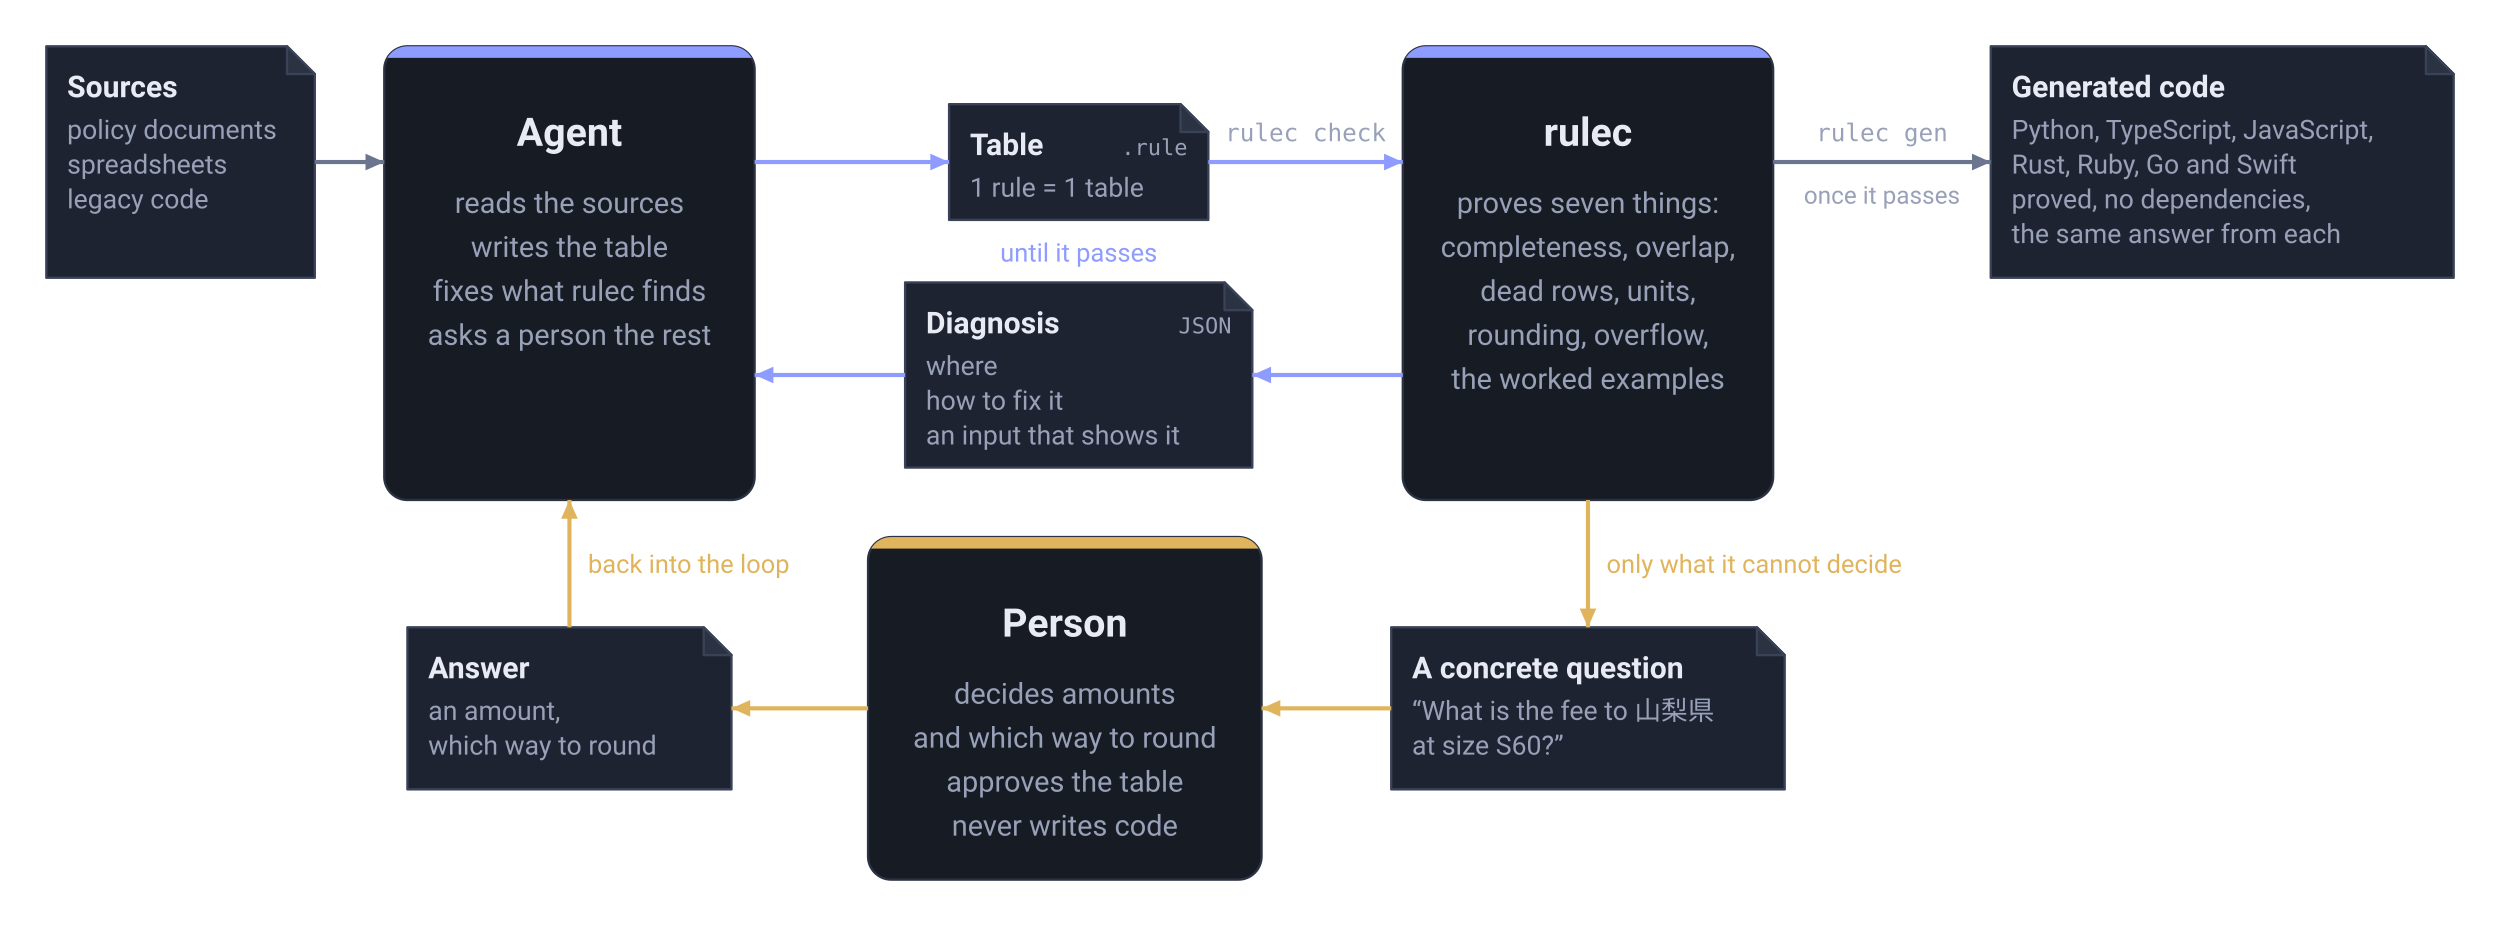
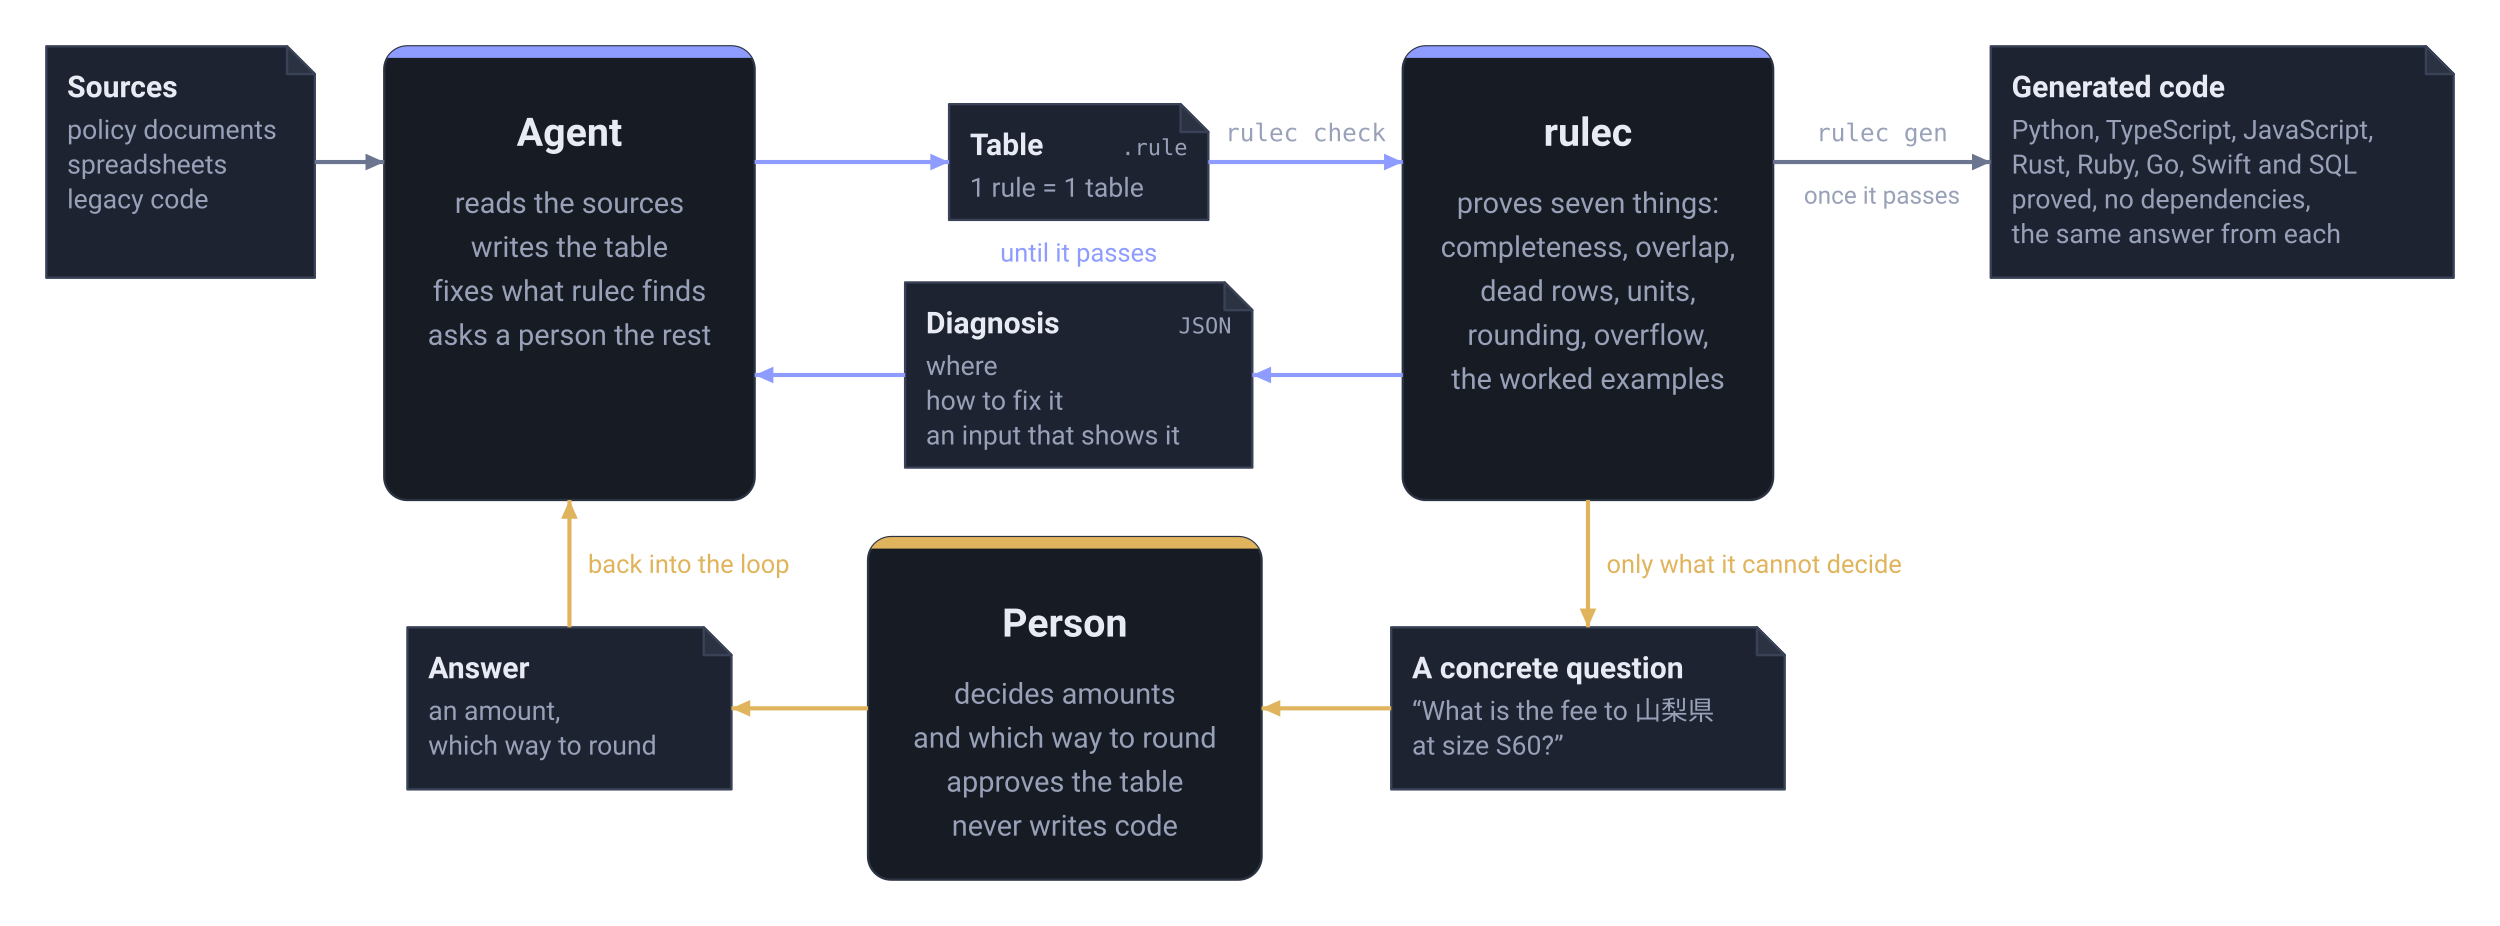
- <svg xmlns="http://www.w3.org/2000/svg" viewBox="0 0 1080 400" width="1080" height="400" role="img" aria-label="The agent reads the sources and writes the table (.rule), then runs rulec check. rulec returns a diagnosis - where, how to fix it, and an input that shows the problem - and the agent fixes the table until it passes. Only what the tool cannot decide reaches a person, as a question with a concrete case; the person answers with an amount or a rounding direction. Once the table passes, rulec gen emits proved Python, TypeScript, JavaScript, Rust, Ruby, Go and Swift." font-family="-apple-system, BlinkMacSystemFont, &quot;Hiragino Sans&quot;, &quot;Noto Sans JP&quot;, &quot;Yu Gothic&quot;, Meiryo, &quot;Segoe UI&quot;, Roboto, sans-serif">
+ <svg xmlns="http://www.w3.org/2000/svg" viewBox="0 0 1080 400" width="1080" height="400" role="img" aria-label="The agent reads the sources and writes the table (.rule), then runs rulec check. rulec returns a diagnosis - where, how to fix it, and an input that shows the problem - and the agent fixes the table until it passes. Only what the tool cannot decide reaches a person, as a question with a concrete case; the person answers with an amount or a rounding direction. Once the table passes, rulec gen emits proved Python, TypeScript, JavaScript, Rust, Ruby, Go, Swift and SQL." font-family="-apple-system, BlinkMacSystemFont, &quot;Hiragino Sans&quot;, &quot;Noto Sans JP&quot;, &quot;Yu Gothic&quot;, Meiryo, &quot;Segoe UI&quot;, Roboto, sans-serif">
  <defs>
    <marker id="head-neutral" viewBox="0 0 10 10" refX="9" refY="5" markerWidth="9" markerHeight="9" markerUnits="userSpaceOnUse" orient="auto">
      <path d="M0,1 L9,5 L0,9 Z" fill="#6b7590" />
    </marker>
    <marker id="head-accent" viewBox="0 0 10 10" refX="9" refY="5" markerWidth="9" markerHeight="9" markerUnits="userSpaceOnUse" orient="auto">
      <path d="M0,1 L9,5 L0,9 Z" fill="#8e9cff" />
    </marker>
    <marker id="head-human" viewBox="0 0 10 10" refX="9" refY="5" markerWidth="9" markerHeight="9" markerUnits="userSpaceOnUse" orient="auto">
      <path d="M0,1 L9,5 L0,9 Z" fill="#e0b45c" />
    </marker>
  </defs>
  <clipPath id="clip-agent">
    <rect x="166" y="20" width="160" height="196" rx="10" />
  </clipPath>
  <rect x="166" y="20" width="160" height="196" rx="10" fill="#171b24" stroke="#2b3242" />
  <rect x="166" y="20" width="160" height="5" fill="#8e9cff" clip-path="url(#clip-agent)" />
  <text x="246.0" y="63" font-size="17" font-weight="700" text-anchor="middle" fill="#e8ebf4">Agent</text>
  <text x="246.0" y="92" font-size="12.5" font-weight="400" text-anchor="middle" fill="#98a1b8">reads the sources</text>
  <text x="246.0" y="111" font-size="12.5" font-weight="400" text-anchor="middle" fill="#98a1b8">writes the table</text>
  <text x="246.0" y="130" font-size="12.5" font-weight="400" text-anchor="middle" fill="#98a1b8">fixes what rulec finds</text>
  <text x="246.0" y="149" font-size="12.5" font-weight="400" text-anchor="middle" fill="#98a1b8">asks a person the rest</text>
  <clipPath id="clip-rulec">
    <rect x="606" y="20" width="160" height="196" rx="10" />
  </clipPath>
  <rect x="606" y="20" width="160" height="196" rx="10" fill="#171b24" stroke="#2b3242" />
  <rect x="606" y="20" width="160" height="5" fill="#8e9cff" clip-path="url(#clip-rulec)" />
  <text x="686.0" y="63" font-size="17" font-weight="700" text-anchor="middle" fill="#e8ebf4">rulec</text>
  <text x="686.0" y="92" font-size="12.5" font-weight="400" text-anchor="middle" fill="#98a1b8">proves seven things:</text>
  <text x="686.0" y="111" font-size="12.5" font-weight="400" text-anchor="middle" fill="#98a1b8">completeness, overlap,</text>
  <text x="686.0" y="130" font-size="12.5" font-weight="400" text-anchor="middle" fill="#98a1b8">dead rows, units,</text>
  <text x="686.0" y="149" font-size="12.5" font-weight="400" text-anchor="middle" fill="#98a1b8">rounding, overflow,</text>
  <text x="686.0" y="168" font-size="12.5" font-weight="400" text-anchor="middle" fill="#98a1b8">the worked examples</text>
  <clipPath id="clip-person">
    <rect x="375" y="232" width="170" height="148" rx="10" />
  </clipPath>
  <rect x="375" y="232" width="170" height="148" rx="10" fill="#171b24" stroke="#2b3242" />
  <rect x="375" y="232" width="170" height="5" fill="#e0b45c" clip-path="url(#clip-person)" />
  <text x="460.0" y="275" font-size="17" font-weight="700" text-anchor="middle" fill="#e8ebf4">Person</text>
  <text x="460.0" y="304" font-size="12.5" font-weight="400" text-anchor="middle" fill="#98a1b8">decides amounts</text>
  <text x="460.0" y="323" font-size="12.5" font-weight="400" text-anchor="middle" fill="#98a1b8">and which way to round</text>
  <text x="460.0" y="342" font-size="12.5" font-weight="400" text-anchor="middle" fill="#98a1b8">approves the table</text>
  <text x="460.0" y="361" font-size="12.5" font-weight="400" text-anchor="middle" fill="#98a1b8">never writes code</text>
  <path d="M20,20 H124 L136,32 V120 H20 Z" fill="#1e2331" stroke="#3a4257" stroke-linejoin="round" />
  <path d="M124,20 V32 H136 Z" fill="#2b3242" stroke="#3a4257" stroke-linejoin="round" />
  <text x="29" y="42" font-size="13" font-weight="600" text-anchor="start" fill="#e8ebf4">Sources</text>
  <text x="29" y="60" font-size="11.5" font-weight="400" text-anchor="start" fill="#98a1b8">policy documents</text>
  <text x="29" y="75" font-size="11.5" font-weight="400" text-anchor="start" fill="#98a1b8">spreadsheets</text>
  <text x="29" y="90" font-size="11.5" font-weight="400" text-anchor="start" fill="#98a1b8">legacy code</text>
  <path d="M410,45 H510 L522,57 V95 H410 Z" fill="#1e2331" stroke="#3a4257" stroke-linejoin="round" />
  <path d="M510,45 V57 H522 Z" fill="#2b3242" stroke="#3a4257" stroke-linejoin="round" />
  <text x="419" y="67" font-size="13" font-weight="600" text-anchor="start" fill="#e8ebf4">Table</text>
  <text x="513" y="67" font-size="9.5" font-weight="400" text-anchor="end" fill="#98a1b8" font-family="ui-monospace, SFMono-Regular, Menlo, Consolas, monospace">.rule</text>
  <text x="419" y="85" font-size="11.5" font-weight="400" text-anchor="start" fill="#98a1b8">1 rule = 1 table</text>
  <path d="M391,122 H529 L541,134 V202 H391 Z" fill="#1e2331" stroke="#3a4257" stroke-linejoin="round" />
  <path d="M529,122 V134 H541 Z" fill="#2b3242" stroke="#3a4257" stroke-linejoin="round" />
  <text x="400" y="144" font-size="13" font-weight="600" text-anchor="start" fill="#e8ebf4">Diagnosis</text>
  <text x="532" y="144" font-size="9.5" font-weight="400" text-anchor="end" fill="#98a1b8" font-family="ui-monospace, SFMono-Regular, Menlo, Consolas, monospace">JSON</text>
  <text x="400" y="162" font-size="11.5" font-weight="400" text-anchor="start" fill="#98a1b8">where</text>
  <text x="400" y="177" font-size="11.5" font-weight="400" text-anchor="start" fill="#98a1b8">how to fix it</text>
  <text x="400" y="192" font-size="11.5" font-weight="400" text-anchor="start" fill="#98a1b8">an input that shows it</text>
  <path d="M860,20 H1048 L1060,32 V120 H860 Z" fill="#1e2331" stroke="#3a4257" stroke-linejoin="round" />
  <path d="M1048,20 V32 H1060 Z" fill="#2b3242" stroke="#3a4257" stroke-linejoin="round" />
  <text x="869" y="42" font-size="13" font-weight="600" text-anchor="start" fill="#e8ebf4">Generated code</text>
  <text x="869" y="60" font-size="11.5" font-weight="400" text-anchor="start" fill="#98a1b8">Python, TypeScript, JavaScript,</text>
-   <text x="869" y="75" font-size="11.5" font-weight="400" text-anchor="start" fill="#98a1b8">Rust, Ruby, Go and Swift</text>
+   <text x="869" y="75" font-size="11.5" font-weight="400" text-anchor="start" fill="#98a1b8">Rust, Ruby, Go, Swift and SQL</text>
  <text x="869" y="90" font-size="11.5" font-weight="400" text-anchor="start" fill="#98a1b8">proved, no dependencies,</text>
  <text x="869" y="105" font-size="11.5" font-weight="400" text-anchor="start" fill="#98a1b8">the same answer from each</text>
  <path d="M601,271 H759 L771,283 V341 H601 Z" fill="#1e2331" stroke="#3a4257" stroke-linejoin="round" />
  <path d="M759,271 V283 H771 Z" fill="#2b3242" stroke="#3a4257" stroke-linejoin="round" />
  <text x="610" y="293" font-size="13" font-weight="600" text-anchor="start" fill="#e8ebf4">A concrete question</text>
  <text x="610" y="311" font-size="11.5" font-weight="400" text-anchor="start" fill="#98a1b8">“What is the fee to 山梨県</text>
  <text x="610" y="326" font-size="11.5" font-weight="400" text-anchor="start" fill="#98a1b8">at size S60?”</text>
  <path d="M176,271 H304 L316,283 V341 H176 Z" fill="#1e2331" stroke="#3a4257" stroke-linejoin="round" />
  <path d="M304,271 V283 H316 Z" fill="#2b3242" stroke="#3a4257" stroke-linejoin="round" />
  <text x="185" y="293" font-size="13" font-weight="600" text-anchor="start" fill="#e8ebf4">Answer</text>
  <text x="185" y="311" font-size="11.5" font-weight="400" text-anchor="start" fill="#98a1b8">an amount,</text>
  <text x="185" y="326" font-size="11.5" font-weight="400" text-anchor="start" fill="#98a1b8">which way to round</text>
  <line x1="136" y1="70" x2="166" y2="70" stroke="#6b7590" stroke-width="1.8" marker-end="url(#head-neutral)" />
  <line x1="326" y1="70" x2="410" y2="70" stroke="#8e9cff" stroke-width="1.8" marker-end="url(#head-accent)" />
  <line x1="522" y1="70" x2="606" y2="70" stroke="#8e9cff" stroke-width="1.8" marker-end="url(#head-accent)" />
  <text x="564.0" y="61" font-size="10.5" font-weight="400" text-anchor="middle" fill="#98a1b8" font-family="ui-monospace, SFMono-Regular, Menlo, Consolas, monospace">rulec check</text>
  <line x1="606" y1="162" x2="541" y2="162" stroke="#8e9cff" stroke-width="1.8" marker-end="url(#head-accent)" />
  <line x1="391" y1="162" x2="326" y2="162" stroke="#8e9cff" stroke-width="1.8" marker-end="url(#head-accent)" />
  <text x="466.0" y="113" font-size="11" font-weight="400" text-anchor="middle" fill="#8e9cff">until it passes</text>
  <line x1="766" y1="70" x2="860" y2="70" stroke="#6b7590" stroke-width="1.8" marker-end="url(#head-neutral)" />
  <text x="813.0" y="61" font-size="10.5" font-weight="400" text-anchor="middle" fill="#98a1b8" font-family="ui-monospace, SFMono-Regular, Menlo, Consolas, monospace">rulec gen</text>
  <text x="813.0" y="88" font-size="10.5" font-weight="400" text-anchor="middle" fill="#98a1b8">once it passes</text>
  <line x1="686" y1="216" x2="686" y2="271" stroke="#e0b45c" stroke-width="1.8" marker-end="url(#head-human)" />
  <text x="694" y="247.5" font-size="11" font-weight="400" text-anchor="start" fill="#e0b45c">only what it cannot decide</text>
  <line x1="601" y1="306" x2="545" y2="306" stroke="#e0b45c" stroke-width="1.8" marker-end="url(#head-human)" />
  <line x1="375" y1="306" x2="316" y2="306" stroke="#e0b45c" stroke-width="1.8" marker-end="url(#head-human)" />
  <line x1="246" y1="271" x2="246" y2="216" stroke="#e0b45c" stroke-width="1.8" marker-end="url(#head-human)" />
  <text x="254" y="247.5" font-size="11" font-weight="400" text-anchor="start" fill="#e0b45c">back into the loop</text>
</svg>
